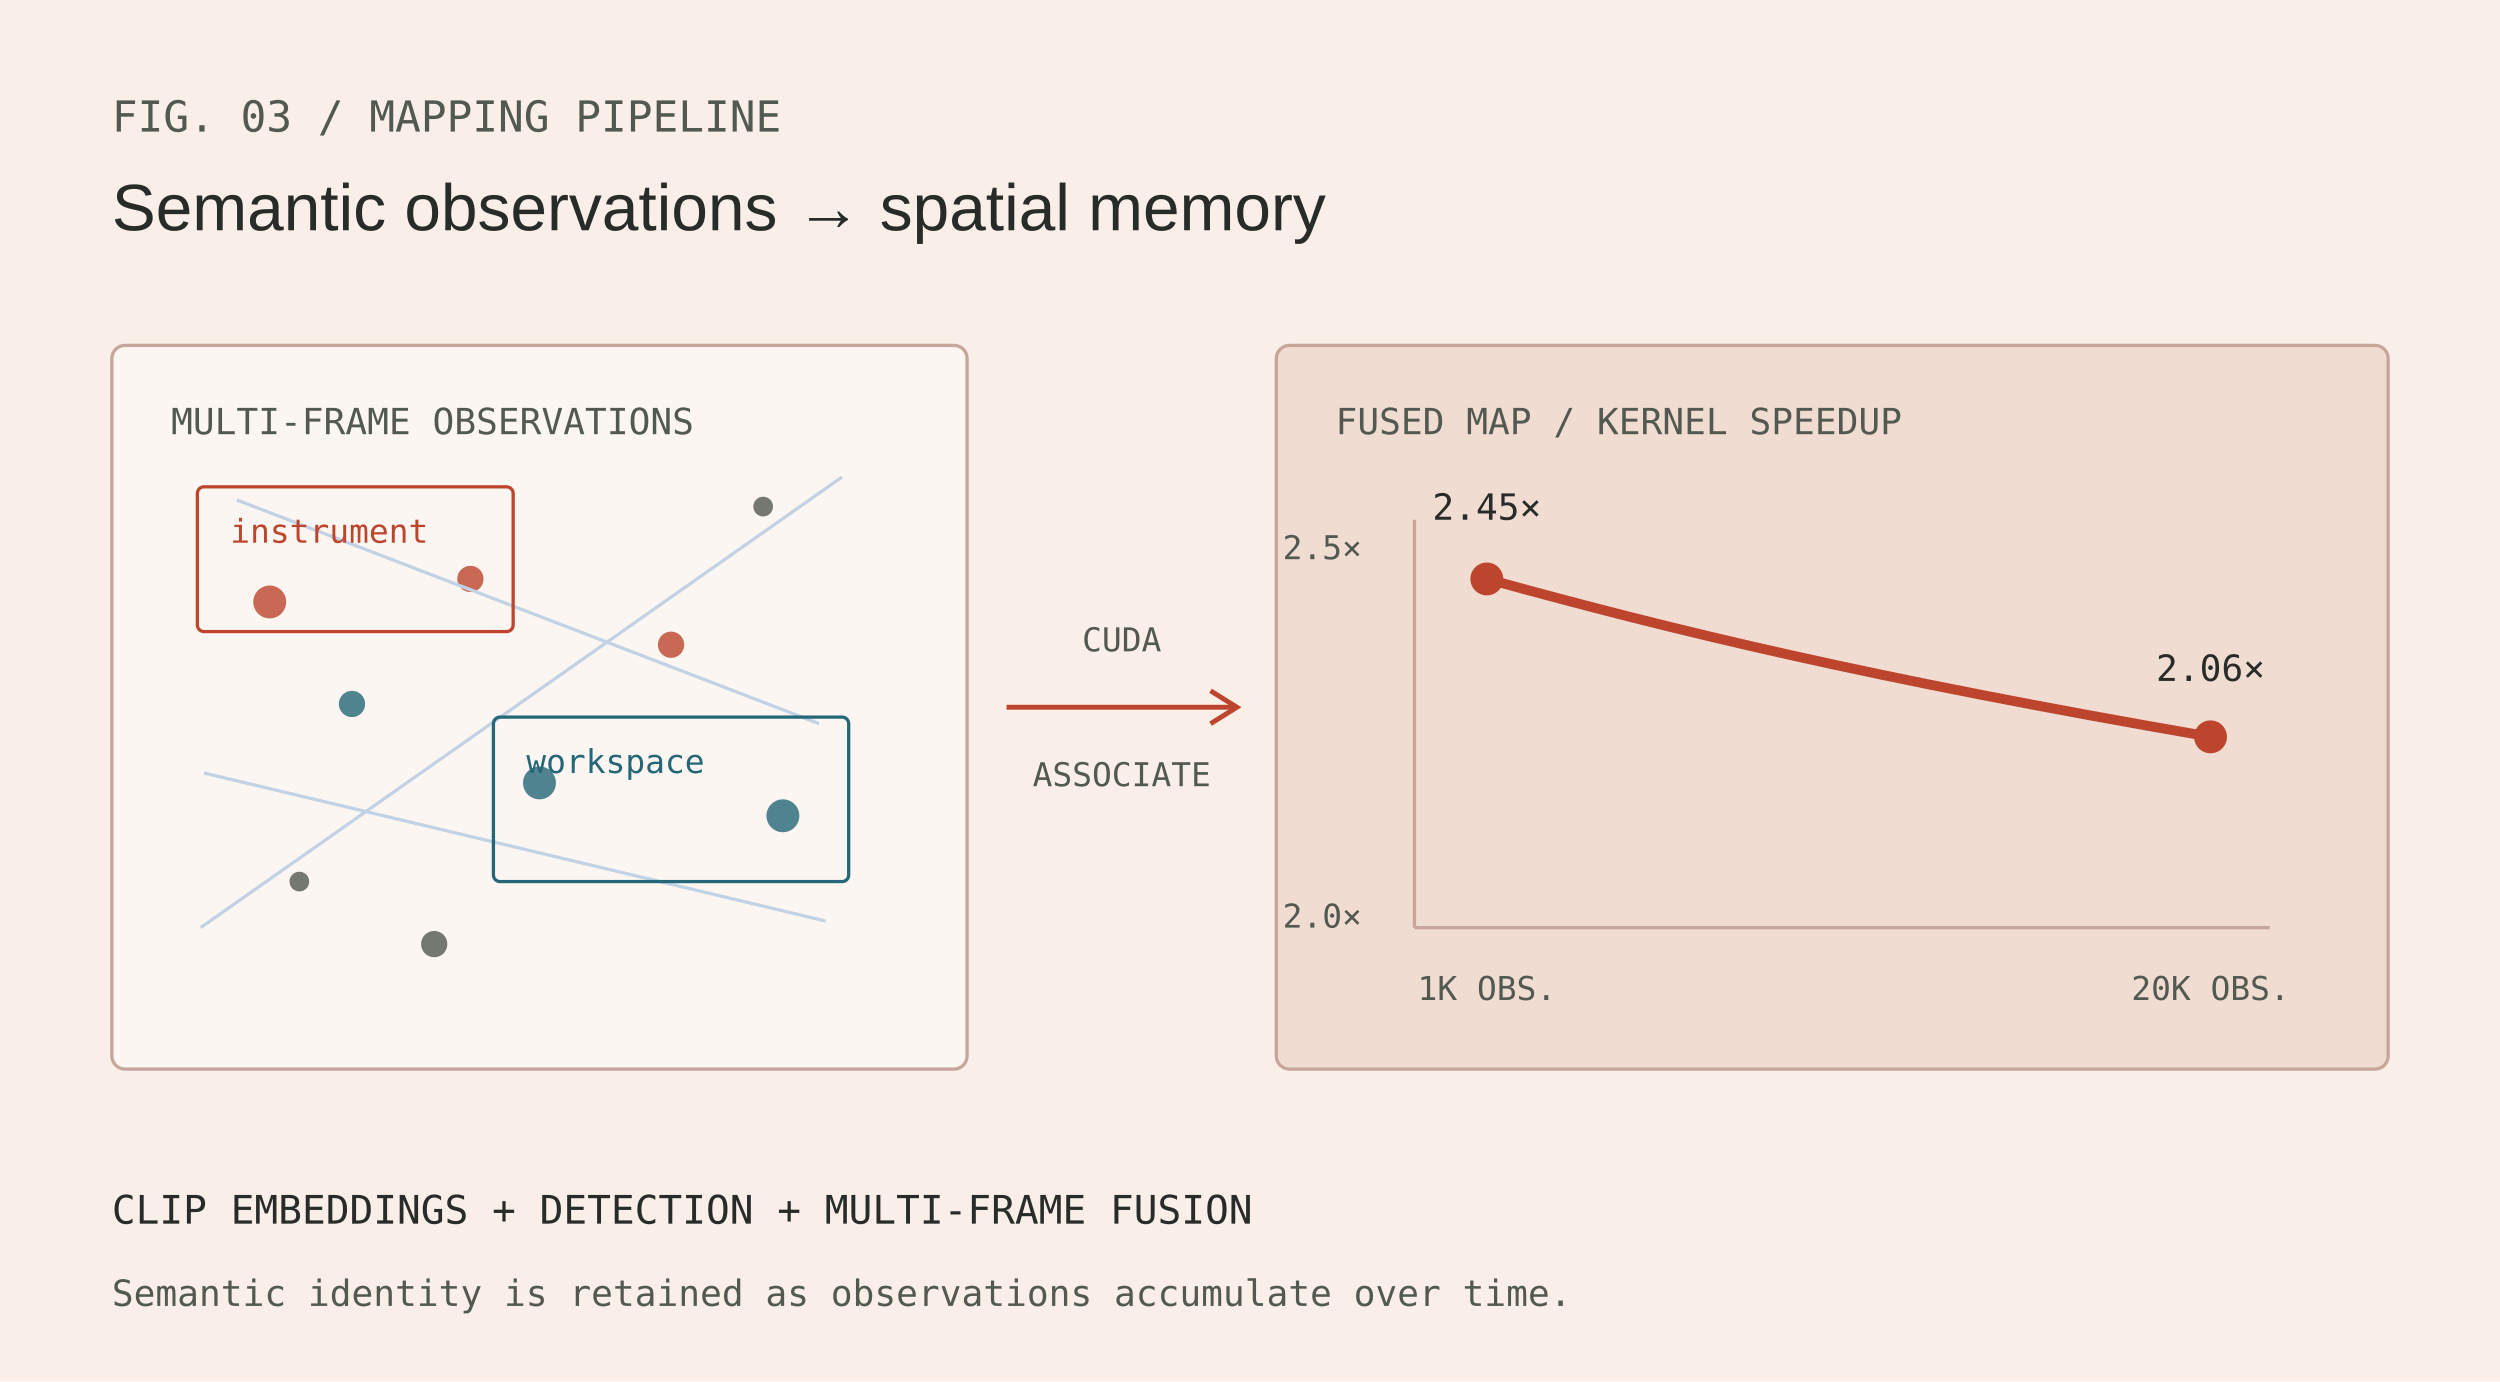
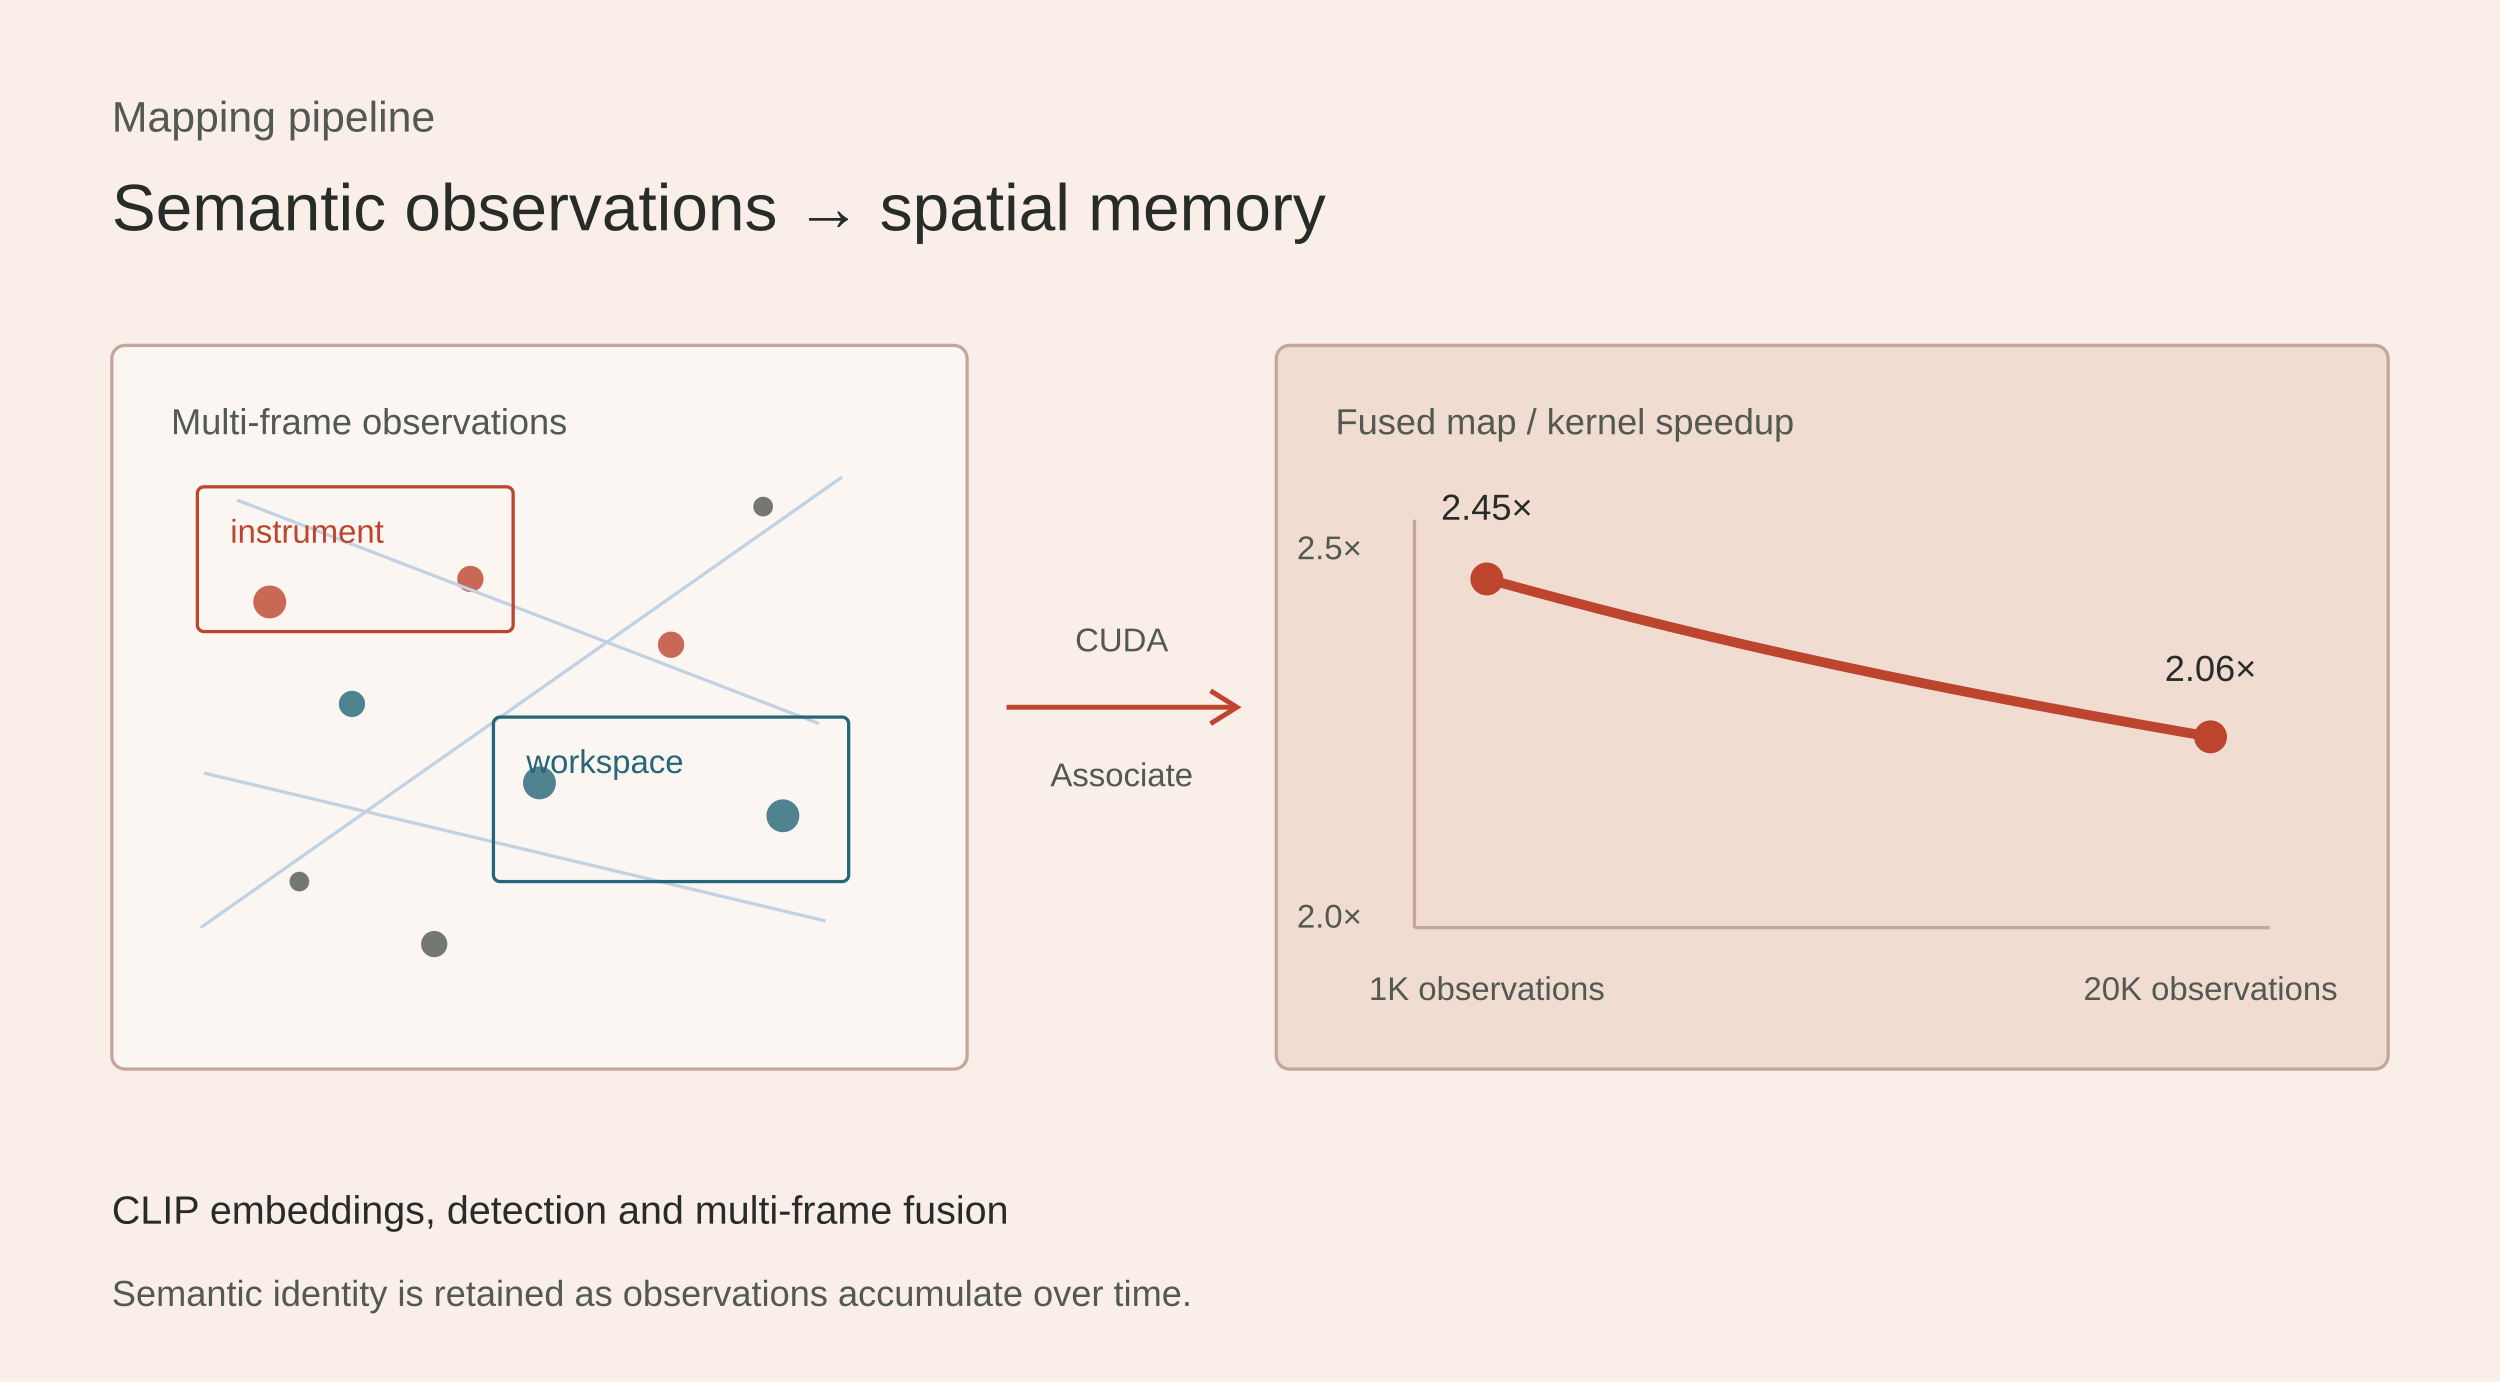
<svg xmlns="http://www.w3.org/2000/svg" viewBox="0 0 760 420" role="img" aria-labelledby="title desc">
  <rect width="760" height="420" fill="#f9eee8" />
-   <g font-family="ui-monospace, SFMono-Regular, Menlo, monospace">
-     <text x="34" y="40" font-size="13" fill="#525951">FIG. 03 / MAPPING PIPELINE</text>
+   <g font-family="Arial, Helvetica, sans-serif">
+     <text x="34" y="40" font-size="13" fill="#525951">Mapping pipeline</text>
    <text x="34" y="70" font-family="Ubuntu, Arial, sans-serif" font-size="20" fill="#272c29">Semantic observations → spatial memory</text>
    <rect x="34" y="105" width="260" height="220" rx="4" fill="#fbf6f1" stroke="#c6a69a" />
-     <text x="52" y="132" font-size="11" fill="#525951">MULTI-FRAME OBSERVATIONS</text>
+     <text x="52" y="132" font-size="11" fill="#525951">Multi-frame observations</text>
    <g opacity=".8">
      <circle cx="82" cy="183" r="5" fill="#bd452d" />
      <circle cx="107" cy="214" r="4" fill="#256778" />
      <circle cx="143" cy="176" r="4" fill="#bd452d" />
      <circle cx="164" cy="238" r="5" fill="#256778" />
      <circle cx="204" cy="196" r="4" fill="#bd452d" />
      <circle cx="238" cy="248" r="5" fill="#256778" />
      <circle cx="91" cy="268" r="3" fill="#525951" />
      <circle cx="132" cy="287" r="4" fill="#525951" />
      <circle cx="232" cy="154" r="3" fill="#525951" />
      <path d="M61 282 L256 145 M62 235 L251 280 M72 152 L249 220" stroke="#b4c9e2" stroke-width="1" />
    </g>
    <rect x="60" y="148" width="96" height="44" rx="2" fill="none" stroke="#bd452d" />
    <text x="70" y="165" font-size="10" fill="#bd452d">instrument</text>
    <rect x="150" y="218" width="108" height="50" rx="2" fill="none" stroke="#256778" />
    <text x="160" y="235" font-size="10" fill="#256778">workspace</text>
    <path d="M306 215 H376" stroke="#bd452d" stroke-width="1.5" />
    <path d="M368 210 l8 5 -8 5" fill="none" stroke="#bd452d" stroke-width="1.5" />
    <text x="341" y="198" text-anchor="middle" font-size="10" fill="#525951">CUDA</text>
-     <text x="341" y="239" text-anchor="middle" font-size="10" fill="#525951">ASSOCIATE</text>
+     <text x="341" y="239" text-anchor="middle" font-size="10" fill="#525951">Associate</text>
    <rect x="388" y="105" width="338" height="220" rx="4" fill="#f1dcd2" stroke="#c6a69a" />
-     <text x="406" y="132" font-size="11" fill="#525951">FUSED MAP / KERNEL SPEEDUP</text>
+     <text x="406" y="132" font-size="11" fill="#525951">Fused map / kernel speedup</text>
    <line x1="430" y1="282" x2="690" y2="282" stroke="#c6a69a" />
    <line x1="430" y1="158" x2="430" y2="282" stroke="#c6a69a" />
    <path d="M452 176 C510 192 568 206 672 224" fill="none" stroke="#bd452d" stroke-width="3" />
    <circle cx="452" cy="176" r="5" fill="#bd452d" />
    <circle cx="672" cy="224" r="5" fill="#bd452d" />
    <text x="452" y="158" text-anchor="middle" font-size="11" fill="#272c29">2.45×</text>
    <text x="672" y="207" text-anchor="middle" font-size="11" fill="#272c29">2.06×</text>
-     <text x="452" y="304" text-anchor="middle" font-size="10" fill="#525951">1K OBS.</text>
-     <text x="672" y="304" text-anchor="middle" font-size="10" fill="#525951">20K OBS.</text>
+     <text x="452" y="304" text-anchor="middle" font-size="10" fill="#525951">1K observations</text>
+     <text x="672" y="304" text-anchor="middle" font-size="10" fill="#525951">20K observations</text>
    <text x="414" y="170" text-anchor="end" font-size="10" fill="#525951">2.5×</text>
    <text x="414" y="282" text-anchor="end" font-size="10" fill="#525951">2.0×</text>
-     <text x="34" y="372" font-size="12" fill="#272c29">CLIP EMBEDDINGS + DETECTION + MULTI-FRAME FUSION</text>
+     <text x="34" y="372" font-size="12" fill="#272c29">CLIP embeddings, detection and multi-frame fusion</text>
    <text x="34" y="397" font-size="11" fill="#525951">Semantic identity is retained as observations accumulate over time.</text>
  </g>
</svg>
